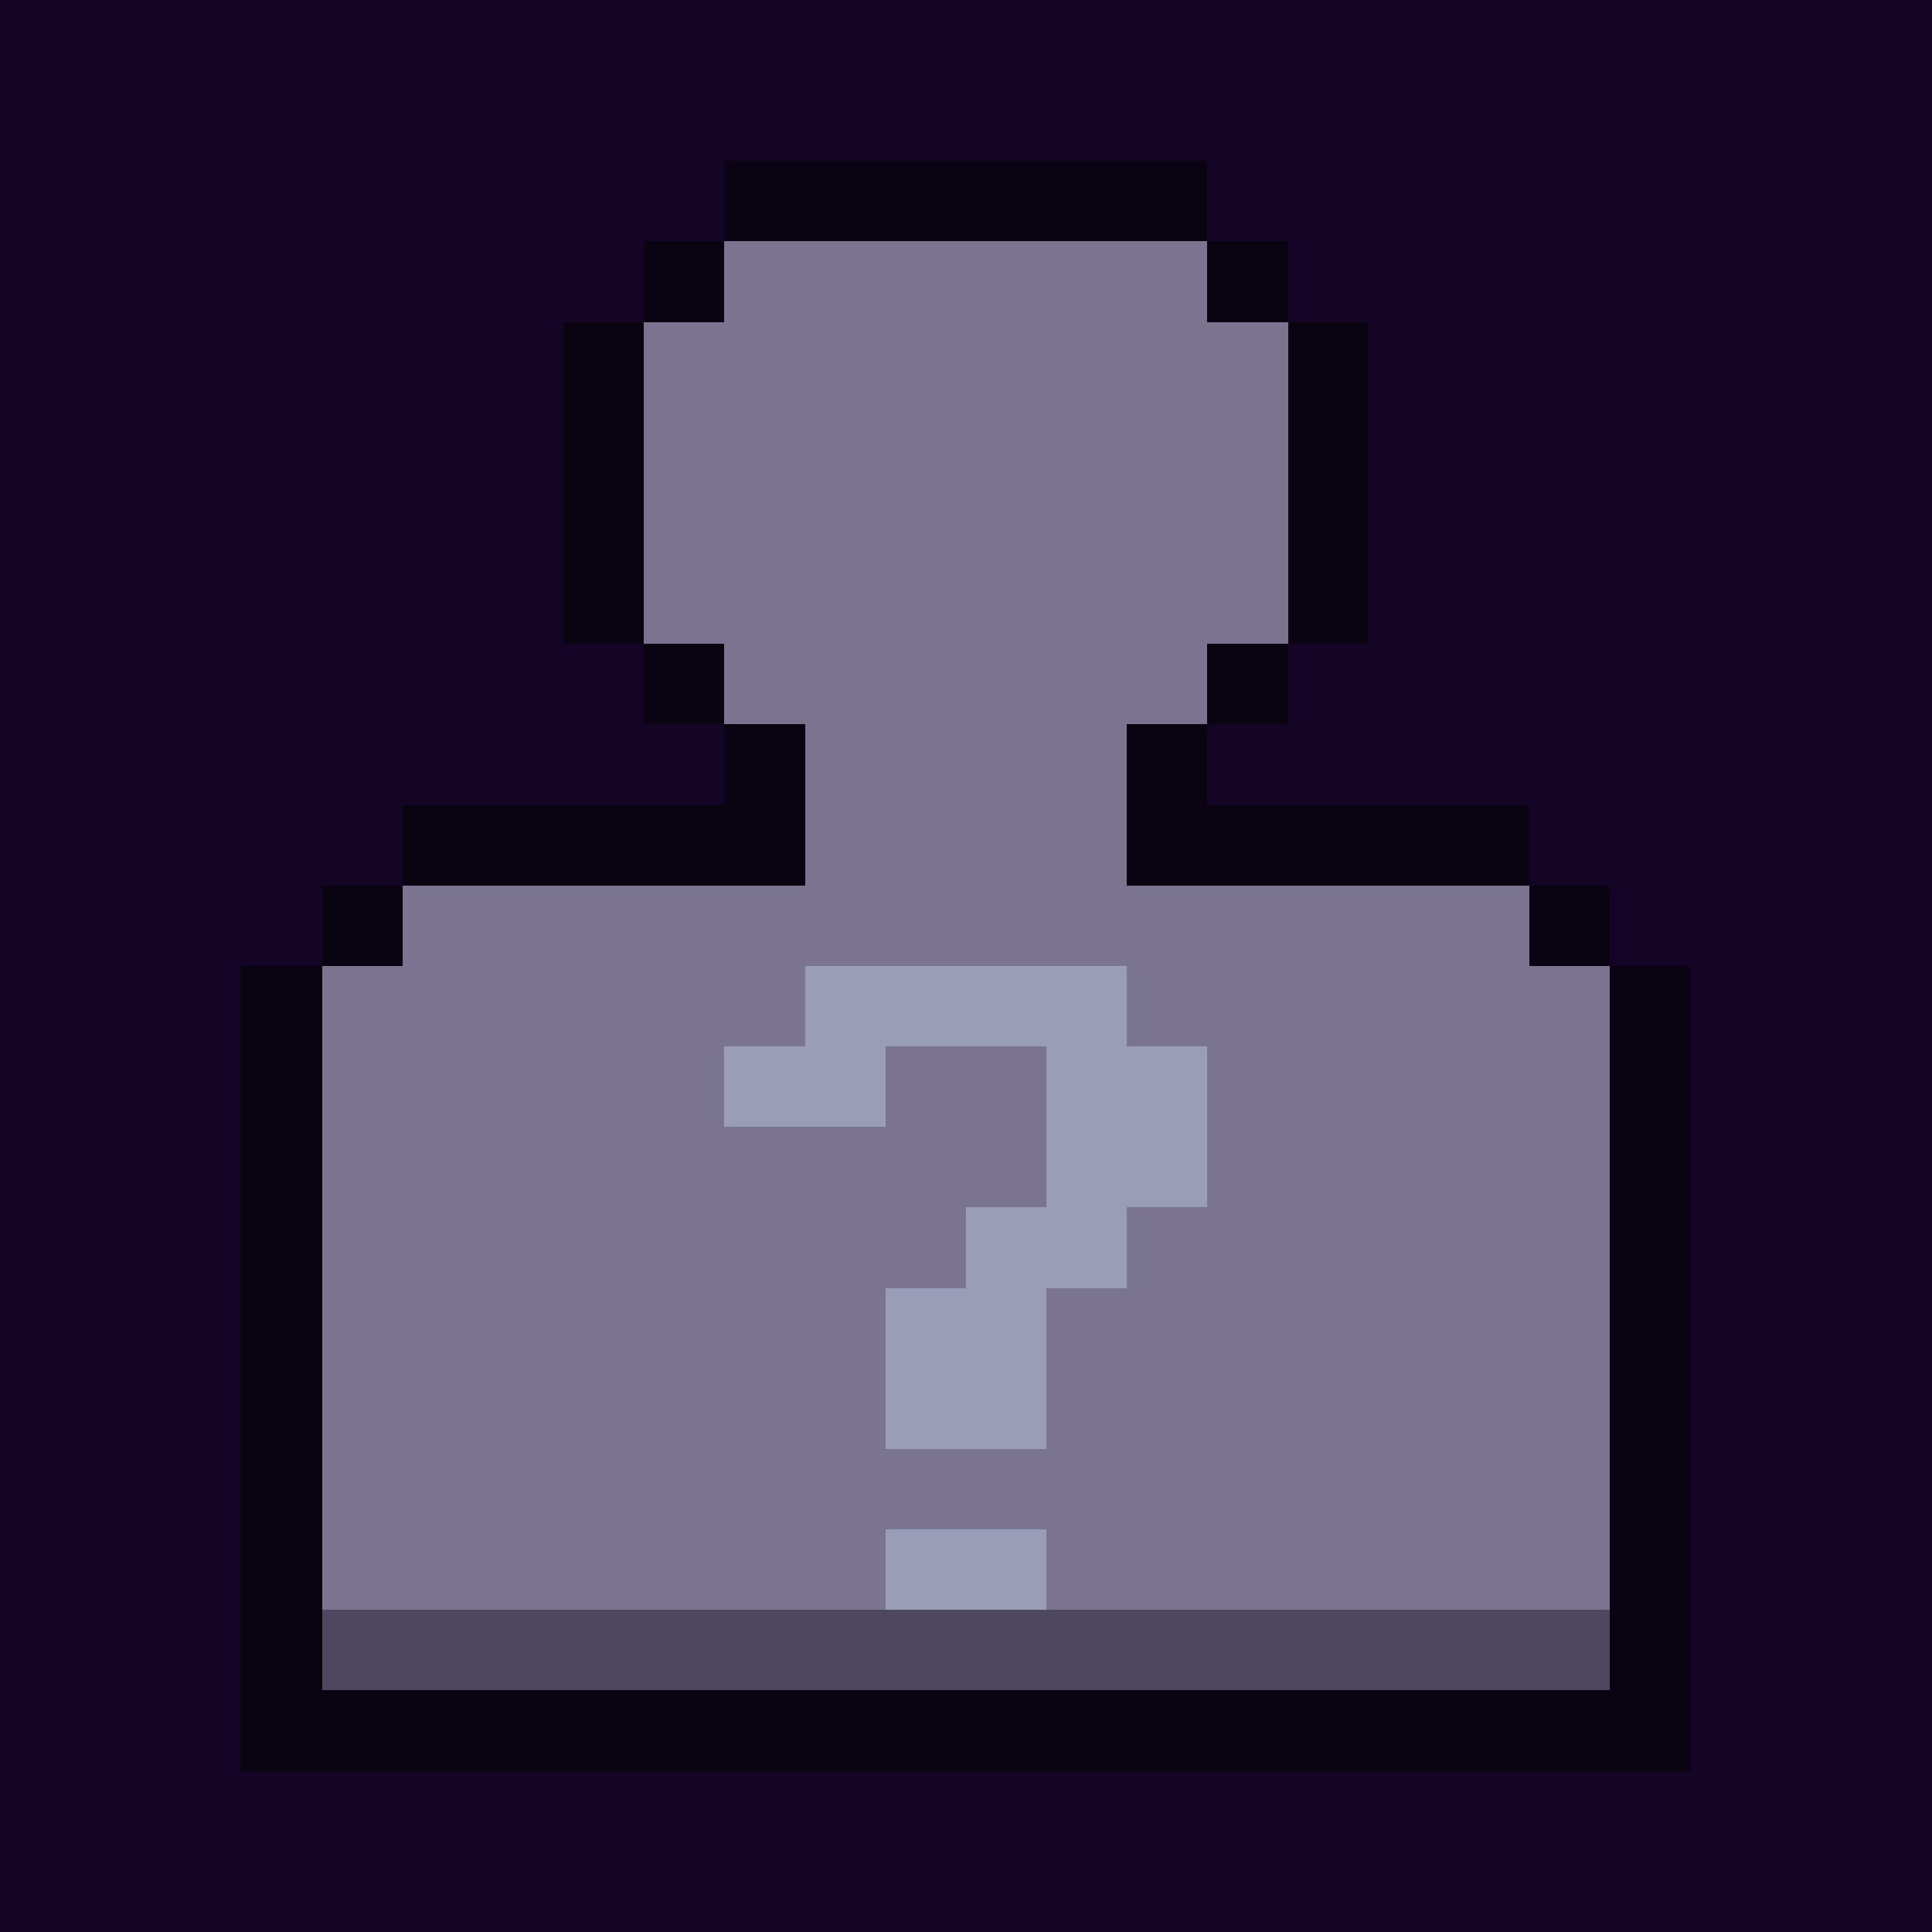
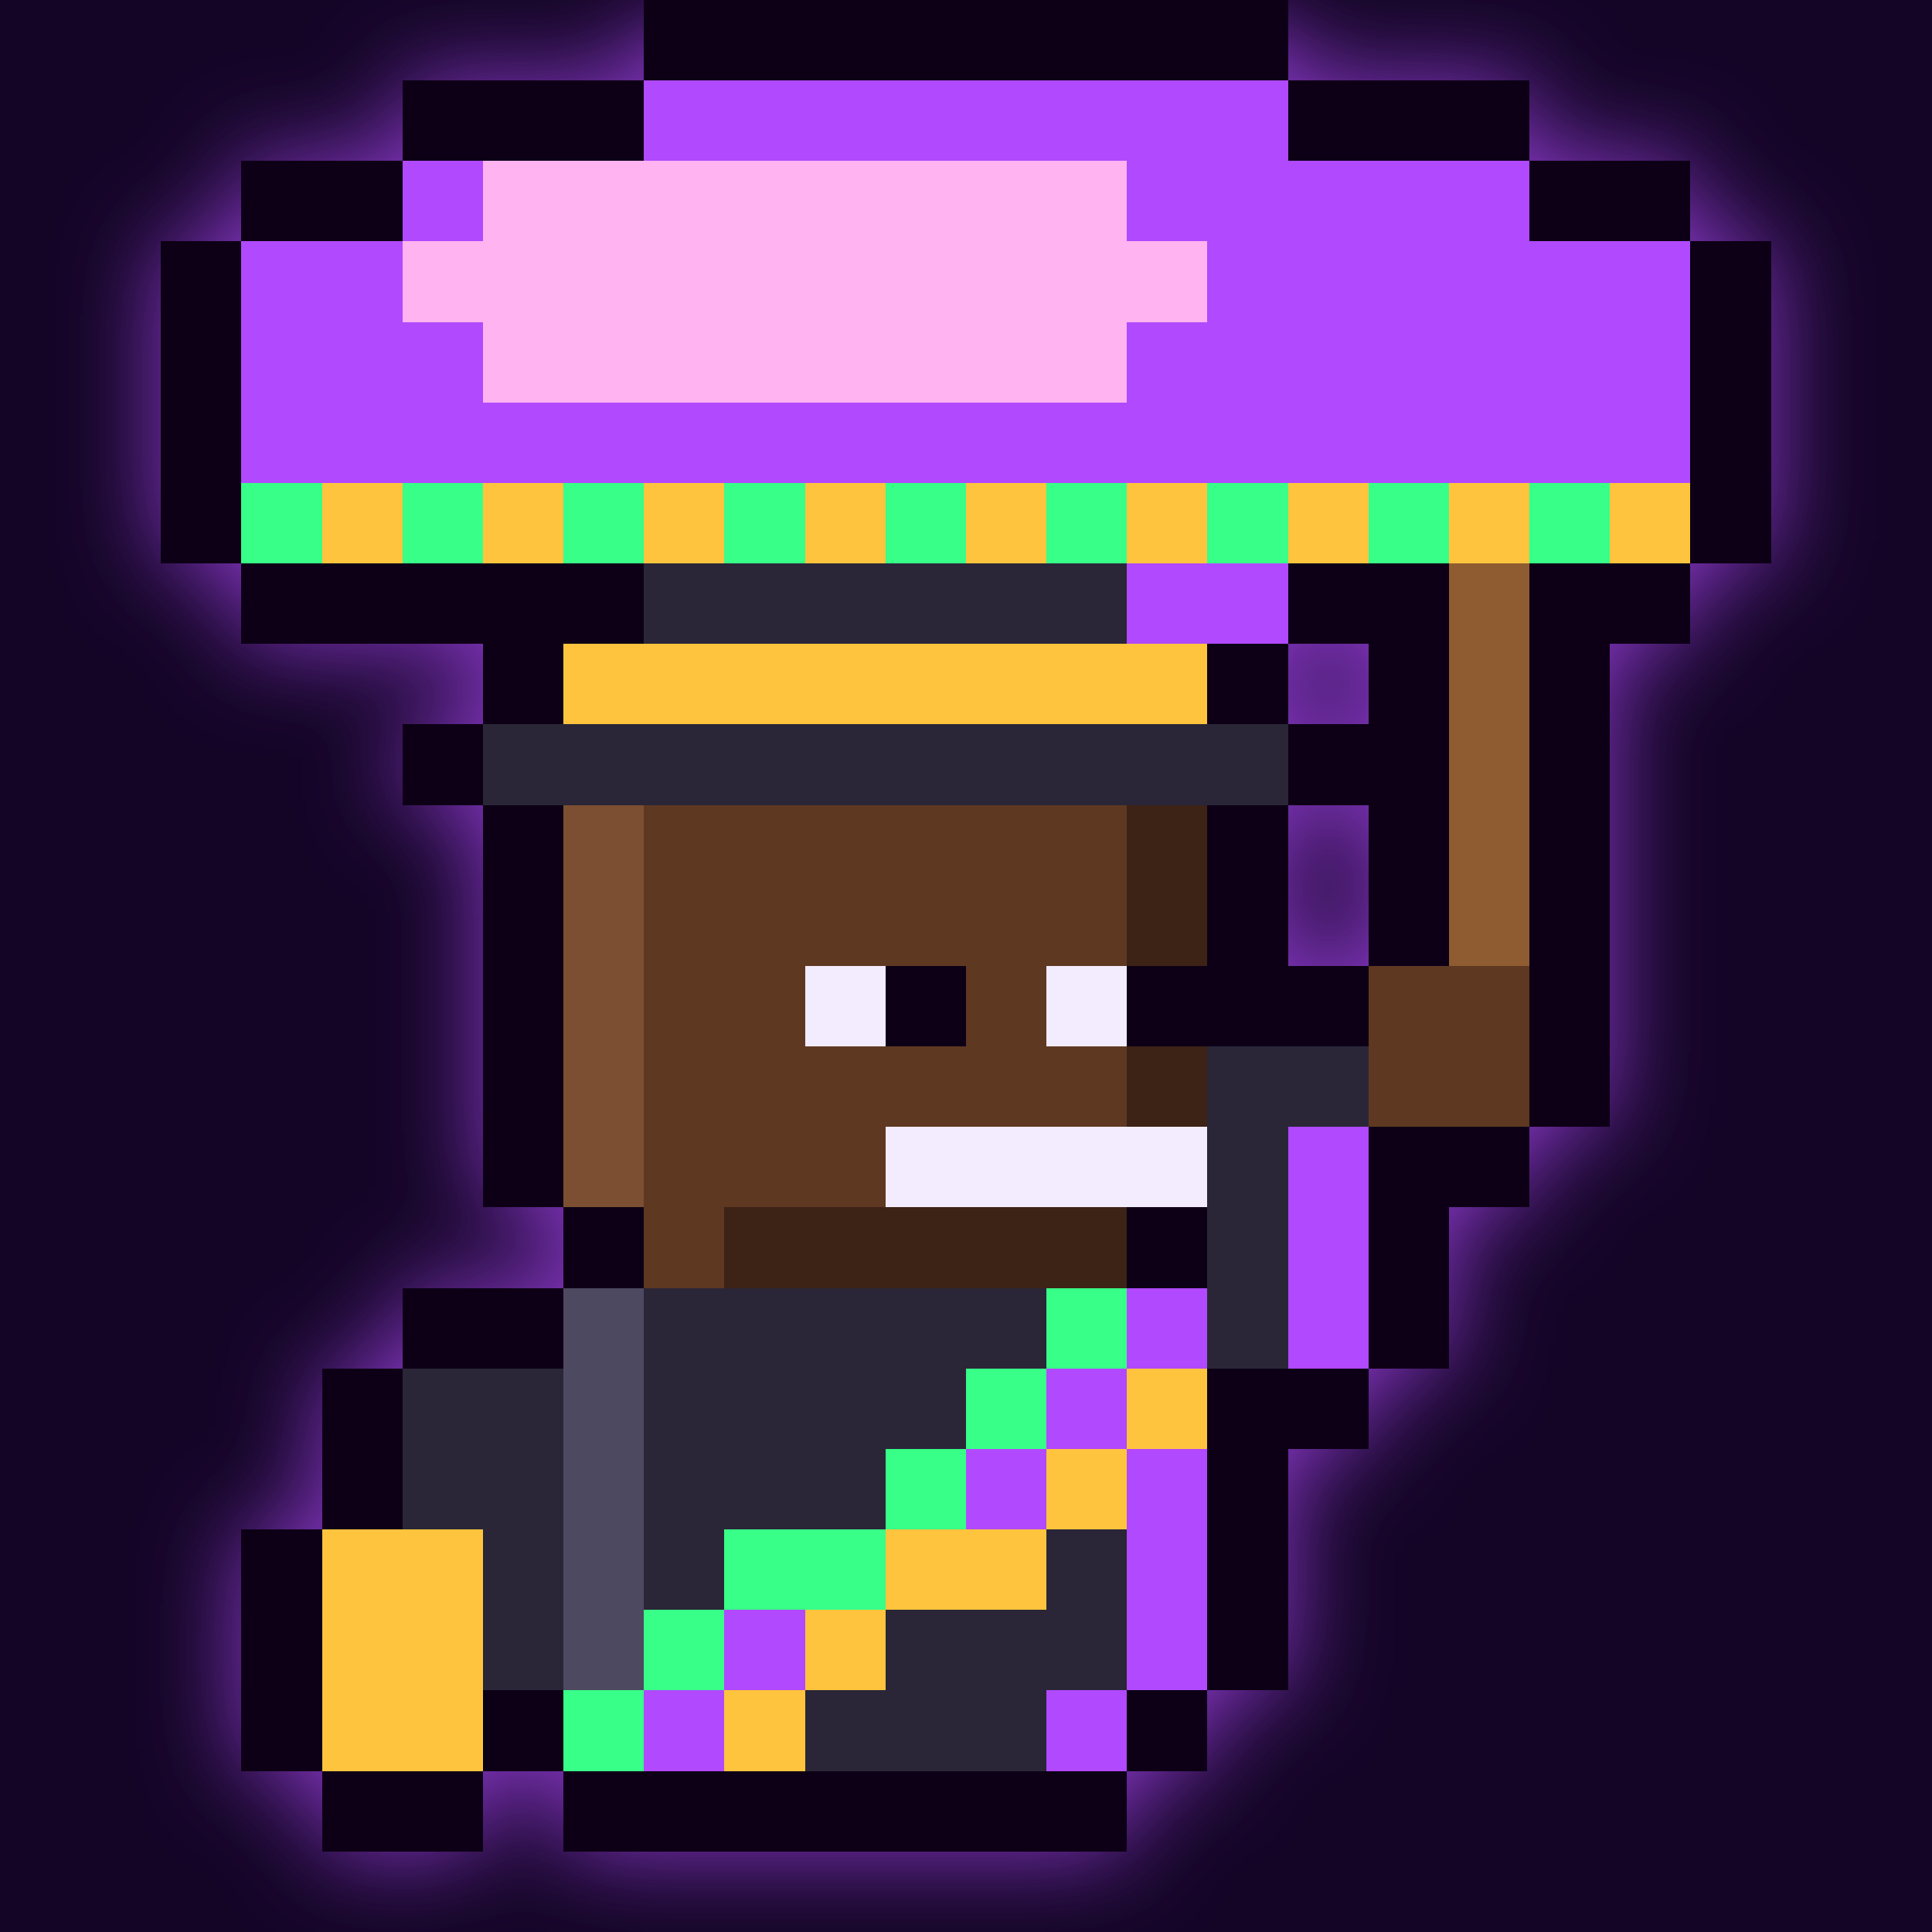
<svg xmlns="http://www.w3.org/2000/svg" width="96" height="96" viewBox="0 0 24 24" shape-rendering="crispEdges">
+   <filter id="glow-gus" x="-20%" y="-20%" width="140%" height="140%">
+     <feDropShadow dx="0" dy="0" stdDeviation="0.6" flood-color="#b14aff" flood-opacity="0.75" />
+   </filter>
  <rect width="24" height="24" fill="#140527" />
-   <path fill="#0a0412" d="M9 2h6v1h-6zM8 3h1v1h-1zM15 3h1v1h-1zM7 4h1v1h-1zM16 4h1v1h-1zM7 5h1v1h-1zM16 5h1v1h-1zM7 6h1v1h-1zM16 6h1v1h-1zM7 7h1v1h-1zM16 7h1v1h-1zM8 8h1v1h-1zM15 8h1v1h-1zM9 9h1v1h-1zM14 9h1v1h-1zM5 10h5v1h-5zM14 10h5v1h-5zM4 11h1v1h-1zM19 11h1v1h-1zM3 12h1v1h-1zM20 12h1v1h-1zM3 13h1v1h-1zM20 13h1v1h-1zM3 14h1v1h-1zM20 14h1v1h-1zM3 15h1v1h-1zM20 15h1v1h-1zM3 16h1v1h-1zM20 16h1v1h-1zM3 17h1v1h-1zM20 17h1v1h-1zM3 18h1v1h-1zM20 18h1v1h-1zM3 19h1v1h-1zM20 19h1v1h-1zM3 20h1v1h-1zM20 20h1v1h-1zM3 21h18v1h-18z" />
-   <path fill="#7a7490" d="M9 3h6v1h-6zM8 4h8v1h-8zM8 5h8v1h-8zM8 6h8v1h-8zM8 7h8v1h-8zM9 8h6v1h-6zM10 9h4v1h-4zM10 10h4v1h-4zM5 11h14v1h-14zM4 12h6v1h-6zM14 12h6v1h-6zM4 13h5v1h-5zM11 13h2v1h-2zM15 13h5v1h-5zM4 14h9v1h-9zM15 14h5v1h-5zM4 15h8v1h-8zM14 15h6v1h-6zM4 16h7v1h-7zM13 16h7v1h-7zM4 17h7v1h-7zM13 17h7v1h-7zM4 18h16v1h-16zM4 19h7v1h-7zM13 19h7v1h-7z" />
-   <path fill="#9a9db8" d="M10 12h4v1h-4zM9 13h2v1h-2zM13 13h2v1h-2zM13 14h2v1h-2zM12 15h2v1h-2zM11 16h2v1h-2zM11 17h2v1h-2zM11 19h2v1h-2z" />
-   <path fill="#4d4860" d="M4 20h16v1h-16z" />
+   <g filter="url(#glow-gus)">
+     <path fill="#0a0412" d="M8 0h8v1h-8zM5 1h3v1h-3zM16 1h3v1h-3zM3 2h2v1h-2zM19 2h2v1h-2zM2 3h1v1h-1zM21 3h1v1h-1zM2 4h1v1h-1zM21 4h1v1h-1zM2 5h1v1h-1zM21 5h1v1h-1zM2 6h1v1h-1zM21 6h1v1h-1zM3 7h5v1h-5zM16 7h2v1h-2zM19 7h2v1h-2zM6 8h1v1h-1zM15 8h1v1h-1zM17 8h1v1h-1zM19 8h1v1h-1zM5 9h1v1h-1zM16 9h2v1h-2zM19 9h1v1h-1zM6 10h1v1h-1zM15 10h1v1h-1zM17 10h1v1h-1zM19 10h1v1h-1zM6 11h1v1h-1zM15 11h1v1h-1zM17 11h1v1h-1zM19 11h1v1h-1zM6 12h1v1h-1zM11 12h1v1h-1zM14 12h3v1h-3zM19 12h1v1h-1zM6 13h1v1h-1zM19 13h1v1h-1zM6 14h1v1h-1zM17 14h2v1h-2zM7 15h1v1h-1zM14 15h1v1h-1zM17 15h1v1h-1zM5 16h2v1h-2zM17 16h1v1h-1zM4 17h1v1h-1zM15 17h2v1h-2zM4 18h1v1h-1zM15 18h1v1h-1zM3 19h1v1h-1zM15 19h1v1h-1zM3 20h1v1h-1zM15 20h1v1h-1zM3 21h1v1h-1zM6 21h1v1h-1zM14 21h1v1h-1zM4 22h2v1h-2zM7 22h7v1h-7z" />
+     <path fill="#b14aff" d="M8 1h8v1h-8zM5 2h1v1h-1zM14 2h5v1h-5zM3 3h2v1h-2zM15 3h6v1h-6zM3 4h3v1h-3zM14 4h7v1h-7zM3 5h18v1h-18zM14 7h2v1h-2zM16 14h1v1h-1zM16 15h1v1h-1zM14 16h1v1h-1zM16 16h1v1h-1zM13 17h1v1h-1zM12 18h1v1h-1zM14 18h1v1h-1zM14 19h1v1h-1zM9 20h1v1h-1zM14 20h1v1h-1zM8 21h1v1h-1zM13 21h1v1h-1z" />
+     <path fill="#ffb3f0" d="M6 2h8v1h-8zM5 3h10v1h-10zM6 4h8v1h-8z" />
+     <path fill="#39ff88" d="M3 6h1v1h-1zM5 6h1v1h-1zM7 6h1v1h-1zM9 6h1v1h-1zM11 6h1v1h-1zM13 6h1v1h-1zM15 6h1v1h-1zM17 6h1v1h-1zM19 6h1v1h-1zM13 16h1v1h-1zM12 17h1v1h-1zM11 18h1v1h-1zM9 19h2v1h-2zM8 20h1v1h-1zM7 21h1v1h-1z" />
+     <path fill="#ffc43d" d="M4 6h1v1h-1zM6 6h1v1h-1zM8 6h1v1h-1zM10 6h1v1h-1zM12 6h1v1h-1zM14 6h1v1h-1zM16 6h1v1h-1zM18 6h1v1h-1zM20 6h1v1h-1zM7 8h8v1h-8zM14 17h1v1h-1zM13 18h1v1h-1zM4 19h2v1h-2zM11 19h2v1h-2zM4 20h2v1h-2zM10 20h1v1h-1zM4 21h2v1h-2zM9 21h1v1h-1z" />
+     <path fill="#2c2838" d="M8 7h6v1h-6zM6 9h10v1h-10zM15 13h2v1h-2zM15 14h1v1h-1zM15 15h1v1h-1zM8 16h5v1h-5zM15 16h1v1h-1zM5 17h2v1h-2zM8 17h4v1h-4zM5 18h2v1h-2zM8 18h3v1h-3zM6 19h1v1h-1zM8 19h1v1h-1zM13 19h1v1h-1zM6 20h1v1h-1zM11 20h3v1h-3zM10 21h3v1h-3z" />
+     <path fill="#8f5c32" d="M18 7h1v1h-1zM18 8h1v1h-1zM18 9h1v1h-1zM18 10h1v1h-1zM18 11h1v1h-1z" />
+     <path fill="#7c4f33" d="M7 10h1v1h-1zM7 11h1v1h-1zM7 12h1v1h-1zM7 13h1v1h-1zM7 14h1v1h-1z" />
+     <path fill="#5e3824" d="M8 10h6v1h-6zM8 11h6v1h-6zM8 12h2v1h-2zM12 12h1v1h-1zM17 12h2v1h-2zM8 13h6v1h-6zM17 13h2v1h-2zM8 14h3v1h-3zM8 15h1v1h-1z" />
+     <path fill="#3e2216" d="M14 10h1v1h-1zM14 11h1v1h-1zM14 13h1v1h-1zM9 15h5v1h-5z" />
+     <path fill="#f3ecff" d="M10 12h1v1h-1zM13 12h1v1h-1zM11 14h4v1h-4z" />
+     <path fill="#4d4860" d="M7 16h1v1h-1zM7 17h1v1h-1zM7 18h1v1h-1zM7 19h1v1h-1zM7 20h1v1h-1z" />
+   </g>
</svg>
